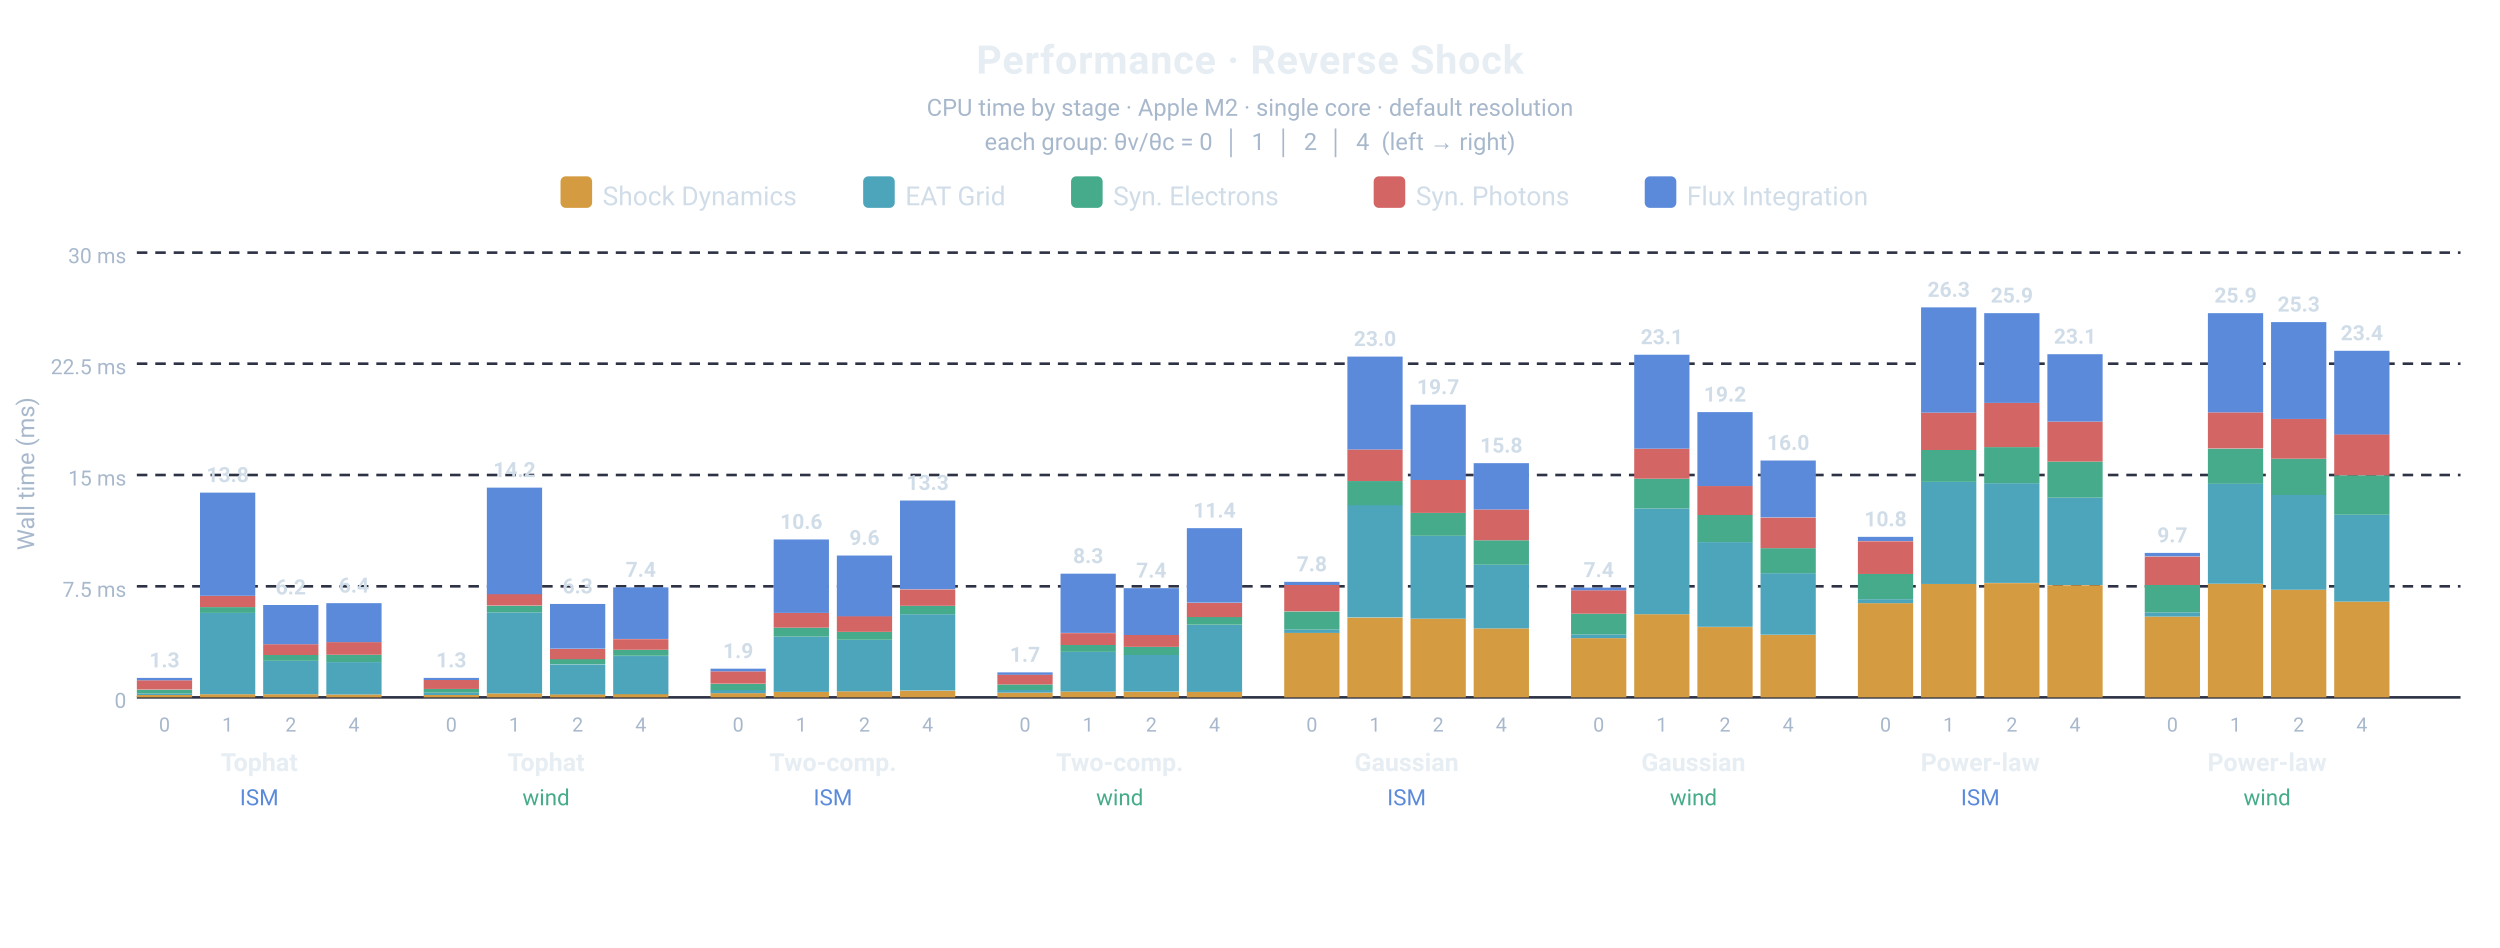
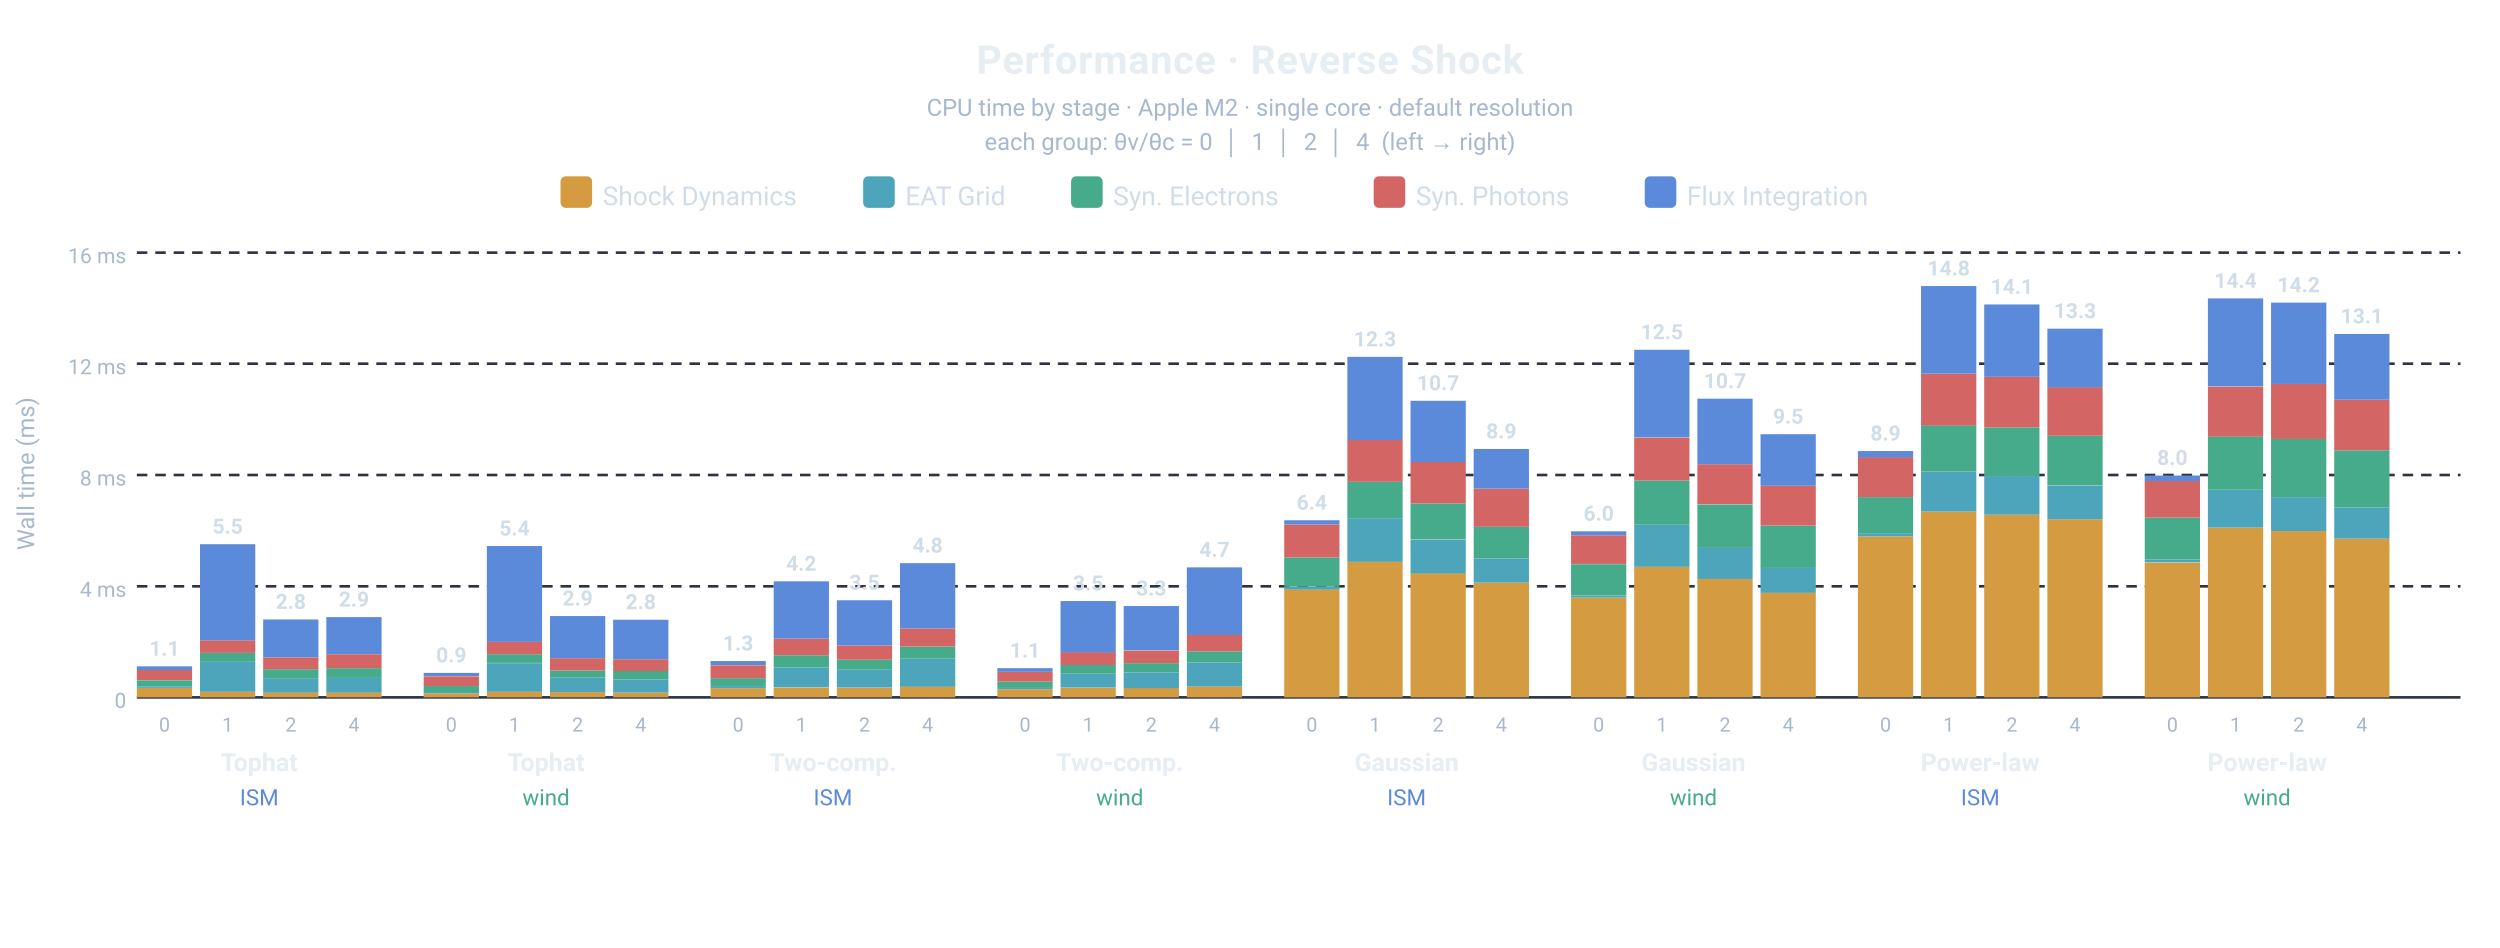
<svg xmlns="http://www.w3.org/2000/svg" viewBox="0 0 950 360" font-family="-apple-system, 'Segoe UI', Roboto, 'Helvetica Neue', Arial, sans-serif">
  <style>
    svg { color-scheme: light dark; }
    .cp { fill: #E6EDF3; }
    .cs { fill: #A8B8CC; }
    .cb { fill: #D0DDE8; }
    .mi { fill: #5B8ADB; }
    .mw { fill: #45AB8A; }
    .gl { stroke: #2D3345; fill: none; }
    @media (prefers-color-scheme: light) {
      .cp { fill: #24292F; }
      .cs { fill: #57606A; }
      .cb { fill: #24292F; }
      .mi { fill: #0969DA; }
      .mw { fill: #1A7F37; }
      .gl { stroke: #D0D7DE; }
    }
  </style>
  <rect width="950" height="360" fill="transparent" rx="12" />
  <text x="475" y="28" text-anchor="middle" font-size="15" font-weight="700" class="cp" letter-spacing="0.3">Performance · Reverse Shock</text>
  <text x="475" y="44" text-anchor="middle" font-size="9" class="cs">CPU time by stage · Apple M2 · single core · default resolution</text>
  <text x="475" y="57" text-anchor="middle" font-size="9" class="cs">each group: θv/θc = 0 │ 1 │ 2 │ 4 (left → right)</text>
  <rect x="213" y="67" width="12" height="12" rx="2" fill="#D49B40" />
  <text x="229" y="78" font-size="10" class="cb">Shock Dynamics</text>
  <rect x="328" y="67" width="12" height="12" rx="2" fill="#4DA5BB" />
  <text x="344" y="78" font-size="10" class="cb">EAT Grid</text>
  <rect x="407" y="67" width="12" height="12" rx="2" fill="#45AB8A" />
  <text x="423" y="78" font-size="10" class="cb">Syn. Electrons</text>
  <rect x="522" y="67" width="12" height="12" rx="2" fill="#D46565" />
  <text x="538" y="78" font-size="10" class="cb">Syn. Photons</text>
  <rect x="625" y="67" width="12" height="12" rx="2" fill="#5B8ADB" />
  <text x="641" y="78" font-size="10" class="cb">Flux Integration</text>
  <line x1="52" y1="265" x2="935" y2="265" class="gl" stroke-width="1" />
  <line x1="52" y1="222.8" x2="935" y2="222.8" class="gl" stroke-width="1" stroke-dasharray="4,3" />
-   <text x="48" y="226.8" text-anchor="end" font-size="8" class="cs">7.5 ms</text>
+   <text x="48" y="226.8" text-anchor="end" font-size="8" class="cs">4 ms</text>
  <line x1="52" y1="180.5" x2="935" y2="180.5" class="gl" stroke-width="1" stroke-dasharray="4,3" />
-   <text x="48" y="184.5" text-anchor="end" font-size="8" class="cs">15 ms</text>
+   <text x="48" y="184.5" text-anchor="end" font-size="8" class="cs">8 ms</text>
  <line x1="52" y1="138.2" x2="935" y2="138.2" class="gl" stroke-width="1" stroke-dasharray="4,3" />
-   <text x="48" y="142.2" text-anchor="end" font-size="8" class="cs">22.5 ms</text>
+   <text x="48" y="142.2" text-anchor="end" font-size="8" class="cs">12 ms</text>
  <line x1="52" y1="96.0" x2="935" y2="96.0" class="gl" stroke-width="1" stroke-dasharray="4,3" />
-   <text x="48" y="100.0" text-anchor="end" font-size="8" class="cs">30 ms</text>
+   <text x="48" y="100.0" text-anchor="end" font-size="8" class="cs">16 ms</text>
  <text x="48" y="269" text-anchor="end" font-size="8" class="cs">0</text>
-   <rect x="52.0" y="264.1" width="21" height="0.9" fill="#D49B40" />
-   <rect x="52.0" y="263.5" width="21" height="0.6" fill="#4DA5BB" />
-   <rect x="52.0" y="262.1" width="21" height="1.4" fill="#45AB8A" />
-   <rect x="52.0" y="258.5" width="21" height="3.5" fill="#D46565" />
-   <rect x="52.0" y="257.6" width="21" height="0.9" fill="#5B8ADB" />
-   <text x="62.5" y="253.6" text-anchor="middle" font-size="8" font-weight="600" class="cb">1.3</text>
-   <rect x="76.0" y="263.8" width="21" height="1.2" fill="#D49B40" />
-   <rect x="76.0" y="232.9" width="21" height="30.9" fill="#4DA5BB" />
-   <rect x="76.0" y="230.7" width="21" height="2.2" fill="#45AB8A" />
-   <rect x="76.0" y="226.4" width="21" height="4.3" fill="#D46565" />
-   <rect x="76.0" y="187.2" width="21" height="39.2" fill="#5B8ADB" />
-   <text x="86.5" y="183.2" text-anchor="middle" font-size="8" font-weight="600" class="cb">13.8</text>
-   <rect x="100.0" y="263.8" width="21" height="1.2" fill="#D49B40" />
-   <rect x="100.0" y="251.1" width="21" height="12.7" fill="#4DA5BB" />
-   <rect x="100.0" y="248.9" width="21" height="2.2" fill="#45AB8A" />
-   <rect x="100.0" y="244.8" width="21" height="4.1" fill="#D46565" />
-   <rect x="100.0" y="229.9" width="21" height="14.9" fill="#5B8ADB" />
-   <text x="110.5" y="225.9" text-anchor="middle" font-size="8" font-weight="600" class="cb">6.2</text>
-   <rect x="124.0" y="263.9" width="21" height="1.1" fill="#D49B40" />
-   <rect x="124.0" y="251.6" width="21" height="12.3" fill="#4DA5BB" />
-   <rect x="124.0" y="248.8" width="21" height="2.8" fill="#45AB8A" />
-   <rect x="124.0" y="244.0" width="21" height="4.8" fill="#D46565" />
-   <rect x="124.0" y="229.2" width="21" height="14.8" fill="#5B8ADB" />
-   <text x="134.5" y="225.2" text-anchor="middle" font-size="8" font-weight="600" class="cb">6.4</text>
-   <rect x="161.0" y="264.1" width="21" height="0.9" fill="#D49B40" />
-   <rect x="161.0" y="263.2" width="21" height="0.9" fill="#4DA5BB" />
-   <rect x="161.0" y="261.8" width="21" height="1.4" fill="#45AB8A" />
-   <rect x="161.0" y="258.4" width="21" height="3.4" fill="#D46565" />
-   <rect x="161.0" y="257.6" width="21" height="0.8" fill="#5B8ADB" />
-   <text x="171.5" y="253.6" text-anchor="middle" font-size="8" font-weight="600" class="cb">1.3</text>
-   <rect x="185.0" y="263.5" width="21" height="1.5" fill="#D49B40" />
-   <rect x="185.0" y="232.7" width="21" height="30.8" fill="#4DA5BB" />
-   <rect x="185.0" y="230.2" width="21" height="2.5" fill="#45AB8A" />
-   <rect x="185.0" y="225.7" width="21" height="4.4" fill="#D46565" />
-   <rect x="185.0" y="185.3" width="21" height="40.5" fill="#5B8ADB" />
-   <text x="195.5" y="181.3" text-anchor="middle" font-size="8" font-weight="600" class="cb">14.2</text>
-   <rect x="209.0" y="263.8" width="21" height="1.2" fill="#D49B40" />
-   <rect x="209.0" y="252.5" width="21" height="11.4" fill="#4DA5BB" />
-   <rect x="209.0" y="250.4" width="21" height="2.0" fill="#45AB8A" />
-   <rect x="209.0" y="246.6" width="21" height="3.9" fill="#D46565" />
-   <rect x="209.0" y="229.5" width="21" height="17.0" fill="#5B8ADB" />
-   <text x="219.5" y="225.5" text-anchor="middle" font-size="8" font-weight="600" class="cb">6.3</text>
-   <rect x="233.0" y="263.7" width="21" height="1.3" fill="#D49B40" />
-   <rect x="233.0" y="249.3" width="21" height="14.5" fill="#4DA5BB" />
-   <rect x="233.0" y="246.9" width="21" height="2.3" fill="#45AB8A" />
-   <rect x="233.0" y="242.9" width="21" height="4.0" fill="#D46565" />
-   <rect x="233.0" y="223.2" width="21" height="19.6" fill="#5B8ADB" />
-   <text x="243.5" y="219.2" text-anchor="middle" font-size="8" font-weight="600" class="cb">7.4</text>
-   <rect x="270.0" y="263.4" width="21" height="1.6" fill="#D49B40" />
-   <rect x="270.0" y="262.2" width="21" height="1.2" fill="#4DA5BB" />
-   <rect x="270.0" y="259.9" width="21" height="2.4" fill="#45AB8A" />
-   <rect x="270.0" y="255.1" width="21" height="4.7" fill="#D46565" />
-   <rect x="270.0" y="254.1" width="21" height="1.0" fill="#5B8ADB" />
-   <text x="280.5" y="250.1" text-anchor="middle" font-size="8" font-weight="600" class="cb">1.9</text>
-   <rect x="294.0" y="262.9" width="21" height="2.1" fill="#D49B40" />
-   <rect x="294.0" y="241.9" width="21" height="21.0" fill="#4DA5BB" />
-   <rect x="294.0" y="238.5" width="21" height="3.4" fill="#45AB8A" />
-   <rect x="294.0" y="232.9" width="21" height="5.6" fill="#D46565" />
-   <rect x="294.0" y="205.0" width="21" height="27.9" fill="#5B8ADB" />
-   <text x="304.5" y="201.0" text-anchor="middle" font-size="8" font-weight="600" class="cb">10.6</text>
-   <rect x="318.0" y="262.7" width="21" height="2.3" fill="#D49B40" />
-   <rect x="318.0" y="243.1" width="21" height="19.6" fill="#4DA5BB" />
-   <rect x="318.0" y="240.1" width="21" height="3.0" fill="#45AB8A" />
-   <rect x="318.0" y="234.1" width="21" height="6.0" fill="#D46565" />
-   <rect x="318.0" y="211.1" width="21" height="23.1" fill="#5B8ADB" />
-   <text x="328.5" y="207.1" text-anchor="middle" font-size="8" font-weight="600" class="cb">9.6</text>
-   <rect x="342.0" y="262.5" width="21" height="2.5" fill="#D49B40" />
-   <rect x="342.0" y="233.4" width="21" height="29.0" fill="#4DA5BB" />
-   <rect x="342.0" y="230.2" width="21" height="3.2" fill="#45AB8A" />
-   <rect x="342.0" y="224.0" width="21" height="6.2" fill="#D46565" />
-   <rect x="342.0" y="190.2" width="21" height="33.7" fill="#5B8ADB" />
-   <text x="352.5" y="186.2" text-anchor="middle" font-size="8" font-weight="600" class="cb">13.3</text>
-   <rect x="379.0" y="263.2" width="21" height="1.8" fill="#D49B40" />
-   <rect x="379.0" y="262.2" width="21" height="1.0" fill="#4DA5BB" />
-   <rect x="379.0" y="260.1" width="21" height="2.1" fill="#45AB8A" />
-   <rect x="379.0" y="256.3" width="21" height="3.8" fill="#D46565" />
-   <rect x="379.0" y="255.5" width="21" height="0.9" fill="#5B8ADB" />
-   <text x="389.5" y="251.5" text-anchor="middle" font-size="8" font-weight="600" class="cb">1.7</text>
-   <rect x="403.0" y="262.8" width="21" height="2.2" fill="#D49B40" />
-   <rect x="403.0" y="247.7" width="21" height="15.1" fill="#4DA5BB" />
-   <rect x="403.0" y="245.1" width="21" height="2.6" fill="#45AB8A" />
-   <rect x="403.0" y="240.6" width="21" height="4.5" fill="#D46565" />
-   <rect x="403.0" y="218.0" width="21" height="22.5" fill="#5B8ADB" />
-   <text x="413.5" y="214.0" text-anchor="middle" font-size="8" font-weight="600" class="cb">8.3</text>
-   <rect x="427.0" y="262.9" width="21" height="2.1" fill="#D49B40" />
-   <rect x="427.0" y="248.8" width="21" height="14.0" fill="#4DA5BB" />
-   <rect x="427.0" y="245.8" width="21" height="3.1" fill="#45AB8A" />
-   <rect x="427.0" y="241.3" width="21" height="4.5" fill="#D46565" />
-   <rect x="427.0" y="223.5" width="21" height="17.8" fill="#5B8ADB" />
-   <text x="437.5" y="219.5" text-anchor="middle" font-size="8" font-weight="600" class="cb">7.4</text>
-   <rect x="451.0" y="262.8" width="21" height="2.2" fill="#D49B40" />
-   <rect x="451.0" y="237.5" width="21" height="25.4" fill="#4DA5BB" />
-   <rect x="451.0" y="234.4" width="21" height="3.0" fill="#45AB8A" />
-   <rect x="451.0" y="229.1" width="21" height="5.4" fill="#D46565" />
-   <rect x="451.0" y="200.7" width="21" height="28.3" fill="#5B8ADB" />
-   <text x="461.5" y="196.7" text-anchor="middle" font-size="8" font-weight="600" class="cb">11.4</text>
-   <rect x="488.0" y="240.4" width="21" height="24.6" fill="#D49B40" />
-   <rect x="488.0" y="239.2" width="21" height="1.3" fill="#4DA5BB" />
-   <rect x="488.0" y="232.4" width="21" height="6.8" fill="#45AB8A" />
-   <rect x="488.0" y="222.3" width="21" height="10.0" fill="#D46565" />
-   <rect x="488.0" y="221.1" width="21" height="1.2" fill="#5B8ADB" />
-   <text x="498.5" y="217.1" text-anchor="middle" font-size="8" font-weight="600" class="cb">7.8</text>
-   <rect x="512.0" y="234.7" width="21" height="30.3" fill="#D49B40" />
-   <rect x="512.0" y="191.9" width="21" height="42.7" fill="#4DA5BB" />
-   <rect x="512.0" y="182.8" width="21" height="9.2" fill="#45AB8A" />
-   <rect x="512.0" y="170.8" width="21" height="12.0" fill="#D46565" />
-   <rect x="512.0" y="135.5" width="21" height="35.3" fill="#5B8ADB" />
-   <text x="522.5" y="131.5" text-anchor="middle" font-size="8" font-weight="600" class="cb">23.0</text>
-   <rect x="536.0" y="235.1" width="21" height="29.9" fill="#D49B40" />
-   <rect x="536.0" y="203.6" width="21" height="31.5" fill="#4DA5BB" />
-   <rect x="536.0" y="194.9" width="21" height="8.7" fill="#45AB8A" />
-   <rect x="536.0" y="182.4" width="21" height="12.5" fill="#D46565" />
-   <rect x="536.0" y="153.8" width="21" height="28.6" fill="#5B8ADB" />
-   <text x="546.5" y="149.8" text-anchor="middle" font-size="8" font-weight="600" class="cb">19.7</text>
-   <rect x="560.0" y="238.8" width="21" height="26.2" fill="#D49B40" />
-   <rect x="560.0" y="214.6" width="21" height="24.2" fill="#4DA5BB" />
-   <rect x="560.0" y="205.3" width="21" height="9.3" fill="#45AB8A" />
-   <rect x="560.0" y="193.6" width="21" height="11.7" fill="#D46565" />
-   <rect x="560.0" y="176.0" width="21" height="17.6" fill="#5B8ADB" />
-   <text x="570.5" y="172.0" text-anchor="middle" font-size="8" font-weight="600" class="cb">15.8</text>
-   <rect x="597.0" y="242.5" width="21" height="22.5" fill="#D49B40" />
-   <rect x="597.0" y="241.1" width="21" height="1.4" fill="#4DA5BB" />
-   <rect x="597.0" y="233.2" width="21" height="7.9" fill="#45AB8A" />
-   <rect x="597.0" y="224.3" width="21" height="8.9" fill="#D46565" />
-   <rect x="597.0" y="223.3" width="21" height="1.0" fill="#5B8ADB" />
-   <text x="607.5" y="219.3" text-anchor="middle" font-size="8" font-weight="600" class="cb">7.4</text>
-   <rect x="621.0" y="233.4" width="21" height="31.6" fill="#D49B40" />
-   <rect x="621.0" y="193.2" width="21" height="40.2" fill="#4DA5BB" />
-   <rect x="621.0" y="181.9" width="21" height="11.3" fill="#45AB8A" />
-   <rect x="621.0" y="170.5" width="21" height="11.4" fill="#D46565" />
-   <rect x="621.0" y="134.8" width="21" height="35.7" fill="#5B8ADB" />
-   <text x="631.5" y="130.8" text-anchor="middle" font-size="8" font-weight="600" class="cb">23.1</text>
-   <rect x="645.0" y="238.3" width="21" height="26.7" fill="#D49B40" />
-   <rect x="645.0" y="206.0" width="21" height="32.2" fill="#4DA5BB" />
-   <rect x="645.0" y="195.7" width="21" height="10.3" fill="#45AB8A" />
-   <rect x="645.0" y="184.7" width="21" height="11.0" fill="#D46565" />
-   <rect x="645.0" y="156.6" width="21" height="28.1" fill="#5B8ADB" />
-   <text x="655.5" y="152.6" text-anchor="middle" font-size="8" font-weight="600" class="cb">19.2</text>
-   <rect x="669.0" y="241.3" width="21" height="23.7" fill="#D49B40" />
-   <rect x="669.0" y="217.8" width="21" height="23.4" fill="#4DA5BB" />
-   <rect x="669.0" y="208.3" width="21" height="9.5" fill="#45AB8A" />
-   <rect x="669.0" y="196.7" width="21" height="11.6" fill="#D46565" />
-   <rect x="669.0" y="175.0" width="21" height="21.6" fill="#5B8ADB" />
-   <text x="679.5" y="171.0" text-anchor="middle" font-size="8" font-weight="600" class="cb">16.0</text>
-   <rect x="706.0" y="229.2" width="21" height="35.8" fill="#D49B40" />
-   <rect x="706.0" y="227.7" width="21" height="1.5" fill="#4DA5BB" />
-   <rect x="706.0" y="218.0" width="21" height="9.7" fill="#45AB8A" />
-   <rect x="706.0" y="205.7" width="21" height="12.4" fill="#D46565" />
-   <rect x="706.0" y="204.0" width="21" height="1.6" fill="#5B8ADB" />
-   <text x="716.5" y="200.0" text-anchor="middle" font-size="8" font-weight="600" class="cb">10.8</text>
-   <rect x="730.0" y="221.9" width="21" height="43.1" fill="#D49B40" />
-   <rect x="730.0" y="183.1" width="21" height="38.8" fill="#4DA5BB" />
-   <rect x="730.0" y="171.0" width="21" height="12.1" fill="#45AB8A" />
-   <rect x="730.0" y="156.8" width="21" height="14.2" fill="#D46565" />
-   <rect x="730.0" y="116.8" width="21" height="40.0" fill="#5B8ADB" />
-   <text x="740.5" y="112.8" text-anchor="middle" font-size="8" font-weight="600" class="cb">26.3</text>
-   <rect x="754.0" y="221.6" width="21" height="43.4" fill="#D49B40" />
-   <rect x="754.0" y="183.6" width="21" height="37.9" fill="#4DA5BB" />
-   <rect x="754.0" y="169.9" width="21" height="13.7" fill="#45AB8A" />
-   <rect x="754.0" y="153.1" width="21" height="16.8" fill="#D46565" />
-   <rect x="754.0" y="119.0" width="21" height="34.1" fill="#5B8ADB" />
-   <text x="764.5" y="115.0" text-anchor="middle" font-size="8" font-weight="600" class="cb">25.9</text>
-   <rect x="778.0" y="222.4" width="21" height="42.6" fill="#D49B40" />
-   <rect x="778.0" y="189.1" width="21" height="33.2" fill="#4DA5BB" />
-   <rect x="778.0" y="175.4" width="21" height="13.7" fill="#45AB8A" />
-   <rect x="778.0" y="160.2" width="21" height="15.2" fill="#D46565" />
-   <rect x="778.0" y="134.6" width="21" height="25.6" fill="#5B8ADB" />
-   <text x="788.5" y="130.6" text-anchor="middle" font-size="8" font-weight="600" class="cb">23.1</text>
-   <rect x="815.0" y="234.3" width="21" height="30.7" fill="#D49B40" />
-   <rect x="815.0" y="232.7" width="21" height="1.6" fill="#4DA5BB" />
-   <rect x="815.0" y="222.3" width="21" height="10.4" fill="#45AB8A" />
-   <rect x="815.0" y="211.5" width="21" height="10.8" fill="#D46565" />
-   <rect x="815.0" y="210.1" width="21" height="1.3" fill="#5B8ADB" />
-   <text x="825.5" y="206.1" text-anchor="middle" font-size="8" font-weight="600" class="cb">9.7</text>
-   <rect x="839.0" y="221.8" width="21" height="43.2" fill="#D49B40" />
-   <rect x="839.0" y="183.7" width="21" height="38.1" fill="#4DA5BB" />
-   <rect x="839.0" y="170.5" width="21" height="13.3" fill="#45AB8A" />
-   <rect x="839.0" y="156.7" width="21" height="13.7" fill="#D46565" />
-   <rect x="839.0" y="119.0" width="21" height="37.7" fill="#5B8ADB" />
-   <text x="849.5" y="115.0" text-anchor="middle" font-size="8" font-weight="600" class="cb">25.9</text>
-   <rect x="863.0" y="224.1" width="21" height="40.9" fill="#D49B40" />
-   <rect x="863.0" y="188.1" width="21" height="36.0" fill="#4DA5BB" />
-   <rect x="863.0" y="174.3" width="21" height="13.8" fill="#45AB8A" />
-   <rect x="863.0" y="159.2" width="21" height="15.1" fill="#D46565" />
-   <rect x="863.0" y="122.4" width="21" height="36.8" fill="#5B8ADB" />
-   <text x="873.5" y="118.4" text-anchor="middle" font-size="8" font-weight="600" class="cb">25.3</text>
-   <rect x="887.0" y="228.6" width="21" height="36.4" fill="#D49B40" />
-   <rect x="887.0" y="195.6" width="21" height="33.0" fill="#4DA5BB" />
-   <rect x="887.0" y="180.6" width="21" height="15.0" fill="#45AB8A" />
-   <rect x="887.0" y="165.0" width="21" height="15.6" fill="#D46565" />
-   <rect x="887.0" y="133.3" width="21" height="31.8" fill="#5B8ADB" />
-   <text x="897.5" y="129.3" text-anchor="middle" font-size="8" font-weight="600" class="cb">23.4</text>
+   <rect x="52.0" y="261.4" width="21" height="3.6" fill="#D49B40" />
+   <rect x="52.0" y="260.8" width="21" height="0.6" fill="#4DA5BB" />
+   <rect x="52.0" y="258.5" width="21" height="2.3" fill="#45AB8A" />
+   <rect x="52.0" y="254.6" width="21" height="3.8" fill="#D46565" />
+   <rect x="52.0" y="253.2" width="21" height="1.4" fill="#5B8ADB" />
+   <text x="62.5" y="249.2" text-anchor="middle" font-size="8" font-weight="600" class="cb">1.1</text>
+   <rect x="76.0" y="262.9" width="21" height="2.1" fill="#D49B40" />
+   <rect x="76.0" y="251.5" width="21" height="11.4" fill="#4DA5BB" />
+   <rect x="76.0" y="248.1" width="21" height="3.4" fill="#45AB8A" />
+   <rect x="76.0" y="243.3" width="21" height="4.8" fill="#D46565" />
+   <rect x="76.0" y="206.8" width="21" height="36.5" fill="#5B8ADB" />
+   <text x="86.5" y="202.8" text-anchor="middle" font-size="8" font-weight="600" class="cb">5.5</text>
+   <rect x="100.0" y="263.1" width="21" height="1.9" fill="#D49B40" />
+   <rect x="100.0" y="257.7" width="21" height="5.5" fill="#4DA5BB" />
+   <rect x="100.0" y="254.3" width="21" height="3.4" fill="#45AB8A" />
+   <rect x="100.0" y="249.8" width="21" height="4.5" fill="#D46565" />
+   <rect x="100.0" y="235.4" width="21" height="14.4" fill="#5B8ADB" />
+   <text x="110.5" y="231.4" text-anchor="middle" font-size="8" font-weight="600" class="cb">2.8</text>
+   <rect x="124.0" y="263.1" width="21" height="1.9" fill="#D49B40" />
+   <rect x="124.0" y="257.6" width="21" height="5.6" fill="#4DA5BB" />
+   <rect x="124.0" y="253.9" width="21" height="3.7" fill="#45AB8A" />
+   <rect x="124.0" y="248.6" width="21" height="5.3" fill="#D46565" />
+   <rect x="124.0" y="234.5" width="21" height="14.1" fill="#5B8ADB" />
+   <text x="134.5" y="230.5" text-anchor="middle" font-size="8" font-weight="600" class="cb">2.9</text>
+   <rect x="161.0" y="263.5" width="21" height="1.5" fill="#D49B40" />
+   <rect x="161.0" y="262.9" width="21" height="0.6" fill="#4DA5BB" />
+   <rect x="161.0" y="260.7" width="21" height="2.3" fill="#45AB8A" />
+   <rect x="161.0" y="257.0" width="21" height="3.7" fill="#D46565" />
+   <rect x="161.0" y="255.7" width="21" height="1.2" fill="#5B8ADB" />
+   <text x="171.5" y="251.7" text-anchor="middle" font-size="8" font-weight="600" class="cb">0.9</text>
+   <rect x="185.0" y="262.9" width="21" height="2.1" fill="#D49B40" />
+   <rect x="185.0" y="252.0" width="21" height="10.9" fill="#4DA5BB" />
+   <rect x="185.0" y="248.6" width="21" height="3.3" fill="#45AB8A" />
+   <rect x="185.0" y="243.8" width="21" height="4.8" fill="#D46565" />
+   <rect x="185.0" y="207.5" width="21" height="36.4" fill="#5B8ADB" />
+   <text x="195.5" y="203.5" text-anchor="middle" font-size="8" font-weight="600" class="cb">5.4</text>
+   <rect x="209.0" y="263.0" width="21" height="2.0" fill="#D49B40" />
+   <rect x="209.0" y="257.5" width="21" height="5.5" fill="#4DA5BB" />
+   <rect x="209.0" y="254.8" width="21" height="2.7" fill="#45AB8A" />
+   <rect x="209.0" y="250.1" width="21" height="4.7" fill="#D46565" />
+   <rect x="209.0" y="234.1" width="21" height="16.0" fill="#5B8ADB" />
+   <text x="219.5" y="230.1" text-anchor="middle" font-size="8" font-weight="600" class="cb">2.9</text>
+   <rect x="233.0" y="263.2" width="21" height="1.8" fill="#D49B40" />
+   <rect x="233.0" y="258.2" width="21" height="5.0" fill="#4DA5BB" />
+   <rect x="233.0" y="254.9" width="21" height="3.3" fill="#45AB8A" />
+   <rect x="233.0" y="250.5" width="21" height="4.5" fill="#D46565" />
+   <rect x="233.0" y="235.5" width="21" height="15.0" fill="#5B8ADB" />
+   <text x="243.5" y="231.5" text-anchor="middle" font-size="8" font-weight="600" class="cb">2.8</text>
+   <rect x="270.0" y="261.5" width="21" height="3.5" fill="#D49B40" />
+   <rect x="270.0" y="260.7" width="21" height="0.8" fill="#4DA5BB" />
+   <rect x="270.0" y="257.7" width="21" height="3.0" fill="#45AB8A" />
+   <rect x="270.0" y="252.8" width="21" height="4.9" fill="#D46565" />
+   <rect x="270.0" y="251.2" width="21" height="1.5" fill="#5B8ADB" />
+   <text x="280.5" y="247.2" text-anchor="middle" font-size="8" font-weight="600" class="cb">1.3</text>
+   <rect x="294.0" y="261.3" width="21" height="3.7" fill="#D49B40" />
+   <rect x="294.0" y="253.6" width="21" height="7.6" fill="#4DA5BB" />
+   <rect x="294.0" y="249.0" width="21" height="4.6" fill="#45AB8A" />
+   <rect x="294.0" y="242.7" width="21" height="6.3" fill="#D46565" />
+   <rect x="294.0" y="220.9" width="21" height="21.8" fill="#5B8ADB" />
+   <text x="304.5" y="216.9" text-anchor="middle" font-size="8" font-weight="600" class="cb">4.2</text>
+   <rect x="318.0" y="261.4" width="21" height="3.6" fill="#D49B40" />
+   <rect x="318.0" y="254.5" width="21" height="6.8" fill="#4DA5BB" />
+   <rect x="318.0" y="250.7" width="21" height="3.8" fill="#45AB8A" />
+   <rect x="318.0" y="245.3" width="21" height="5.4" fill="#D46565" />
+   <rect x="318.0" y="228.1" width="21" height="17.2" fill="#5B8ADB" />
+   <text x="328.5" y="224.1" text-anchor="middle" font-size="8" font-weight="600" class="cb">3.5</text>
+   <rect x="342.0" y="261.0" width="21" height="4.0" fill="#D49B40" />
+   <rect x="342.0" y="250.3" width="21" height="10.7" fill="#4DA5BB" />
+   <rect x="342.0" y="245.7" width="21" height="4.6" fill="#45AB8A" />
+   <rect x="342.0" y="238.8" width="21" height="6.9" fill="#D46565" />
+   <rect x="342.0" y="214.0" width="21" height="24.8" fill="#5B8ADB" />
+   <text x="352.5" y="210.0" text-anchor="middle" font-size="8" font-weight="600" class="cb">4.8</text>
+   <rect x="379.0" y="261.9" width="21" height="3.1" fill="#D49B40" />
+   <rect x="379.0" y="261.4" width="21" height="0.5" fill="#4DA5BB" />
+   <rect x="379.0" y="259.0" width="21" height="2.4" fill="#45AB8A" />
+   <rect x="379.0" y="255.3" width="21" height="3.7" fill="#D46565" />
+   <rect x="379.0" y="253.9" width="21" height="1.4" fill="#5B8ADB" />
+   <text x="389.5" y="249.9" text-anchor="middle" font-size="8" font-weight="600" class="cb">1.1</text>
+   <rect x="403.0" y="261.4" width="21" height="3.6" fill="#D49B40" />
+   <rect x="403.0" y="256.0" width="21" height="5.3" fill="#4DA5BB" />
+   <rect x="403.0" y="252.7" width="21" height="3.3" fill="#45AB8A" />
+   <rect x="403.0" y="247.8" width="21" height="4.9" fill="#D46565" />
+   <rect x="403.0" y="228.4" width="21" height="19.5" fill="#5B8ADB" />
+   <text x="413.5" y="224.4" text-anchor="middle" font-size="8" font-weight="600" class="cb">3.5</text>
+   <rect x="427.0" y="261.4" width="21" height="3.6" fill="#D49B40" />
+   <rect x="427.0" y="255.5" width="21" height="6.0" fill="#4DA5BB" />
+   <rect x="427.0" y="252.0" width="21" height="3.5" fill="#45AB8A" />
+   <rect x="427.0" y="247.2" width="21" height="4.8" fill="#D46565" />
+   <rect x="427.0" y="230.3" width="21" height="16.8" fill="#5B8ADB" />
+   <text x="437.5" y="226.3" text-anchor="middle" font-size="8" font-weight="600" class="cb">3.3</text>
+   <rect x="451.0" y="260.9" width="21" height="4.1" fill="#D49B40" />
+   <rect x="451.0" y="251.7" width="21" height="9.2" fill="#4DA5BB" />
+   <rect x="451.0" y="247.5" width="21" height="4.2" fill="#45AB8A" />
+   <rect x="451.0" y="241.3" width="21" height="6.2" fill="#D46565" />
+   <rect x="451.0" y="215.6" width="21" height="25.7" fill="#5B8ADB" />
+   <text x="461.5" y="211.6" text-anchor="middle" font-size="8" font-weight="600" class="cb">4.7</text>
+   <rect x="488.0" y="223.9" width="21" height="41.1" fill="#D49B40" />
+   <rect x="488.0" y="222.9" width="21" height="1.1" fill="#4DA5BB" />
+   <rect x="488.0" y="211.8" width="21" height="11.1" fill="#45AB8A" />
+   <rect x="488.0" y="199.3" width="21" height="12.5" fill="#D46565" />
+   <rect x="488.0" y="197.7" width="21" height="1.6" fill="#5B8ADB" />
+   <text x="498.5" y="193.7" text-anchor="middle" font-size="8" font-weight="600" class="cb">6.4</text>
+   <rect x="512.0" y="213.4" width="21" height="51.6" fill="#D49B40" />
+   <rect x="512.0" y="196.9" width="21" height="16.6" fill="#4DA5BB" />
+   <rect x="512.0" y="183.1" width="21" height="13.8" fill="#45AB8A" />
+   <rect x="512.0" y="167.2" width="21" height="15.9" fill="#D46565" />
+   <rect x="512.0" y="135.6" width="21" height="31.6" fill="#5B8ADB" />
+   <text x="522.5" y="131.6" text-anchor="middle" font-size="8" font-weight="600" class="cb">12.3</text>
+   <rect x="536.0" y="217.8" width="21" height="47.2" fill="#D49B40" />
+   <rect x="536.0" y="205.0" width="21" height="12.9" fill="#4DA5BB" />
+   <rect x="536.0" y="191.3" width="21" height="13.6" fill="#45AB8A" />
+   <rect x="536.0" y="175.5" width="21" height="15.8" fill="#D46565" />
+   <rect x="536.0" y="152.3" width="21" height="23.3" fill="#5B8ADB" />
+   <text x="546.5" y="148.3" text-anchor="middle" font-size="8" font-weight="600" class="cb">10.7</text>
+   <rect x="560.0" y="221.4" width="21" height="43.6" fill="#D49B40" />
+   <rect x="560.0" y="212.2" width="21" height="9.2" fill="#4DA5BB" />
+   <rect x="560.0" y="200.2" width="21" height="12.0" fill="#45AB8A" />
+   <rect x="560.0" y="185.7" width="21" height="14.5" fill="#D46565" />
+   <rect x="560.0" y="170.6" width="21" height="15.1" fill="#5B8ADB" />
+   <text x="570.5" y="166.6" text-anchor="middle" font-size="8" font-weight="600" class="cb">8.9</text>
+   <rect x="597.0" y="227.1" width="21" height="37.9" fill="#D49B40" />
+   <rect x="597.0" y="226.3" width="21" height="0.8" fill="#4DA5BB" />
+   <rect x="597.0" y="214.4" width="21" height="11.9" fill="#45AB8A" />
+   <rect x="597.0" y="203.4" width="21" height="10.9" fill="#D46565" />
+   <rect x="597.0" y="201.9" width="21" height="1.5" fill="#5B8ADB" />
+   <text x="607.5" y="197.9" text-anchor="middle" font-size="8" font-weight="600" class="cb">6.0</text>
+   <rect x="621.0" y="215.4" width="21" height="49.6" fill="#D49B40" />
+   <rect x="621.0" y="199.4" width="21" height="16.0" fill="#4DA5BB" />
+   <rect x="621.0" y="182.6" width="21" height="16.8" fill="#45AB8A" />
+   <rect x="621.0" y="166.3" width="21" height="16.3" fill="#D46565" />
+   <rect x="621.0" y="132.9" width="21" height="33.3" fill="#5B8ADB" />
+   <text x="631.5" y="128.9" text-anchor="middle" font-size="8" font-weight="600" class="cb">12.5</text>
+   <rect x="645.0" y="220.0" width="21" height="45.0" fill="#D49B40" />
+   <rect x="645.0" y="208.2" width="21" height="11.8" fill="#4DA5BB" />
+   <rect x="645.0" y="191.7" width="21" height="16.5" fill="#45AB8A" />
+   <rect x="645.0" y="176.4" width="21" height="15.2" fill="#D46565" />
+   <rect x="645.0" y="151.5" width="21" height="24.9" fill="#5B8ADB" />
+   <text x="655.5" y="147.5" text-anchor="middle" font-size="8" font-weight="600" class="cb">10.7</text>
+   <rect x="669.0" y="225.3" width="21" height="39.7" fill="#D49B40" />
+   <rect x="669.0" y="215.7" width="21" height="9.6" fill="#4DA5BB" />
+   <rect x="669.0" y="199.7" width="21" height="16.1" fill="#45AB8A" />
+   <rect x="669.0" y="184.6" width="21" height="15.1" fill="#D46565" />
+   <rect x="669.0" y="165.0" width="21" height="19.6" fill="#5B8ADB" />
+   <text x="679.5" y="161.0" text-anchor="middle" font-size="8" font-weight="600" class="cb">9.5</text>
+   <rect x="706.0" y="203.8" width="21" height="61.2" fill="#D49B40" />
+   <rect x="706.0" y="202.6" width="21" height="1.2" fill="#4DA5BB" />
+   <rect x="706.0" y="188.9" width="21" height="13.7" fill="#45AB8A" />
+   <rect x="706.0" y="173.7" width="21" height="15.2" fill="#D46565" />
+   <rect x="706.0" y="171.4" width="21" height="2.4" fill="#5B8ADB" />
+   <text x="716.5" y="167.4" text-anchor="middle" font-size="8" font-weight="600" class="cb">8.9</text>
+   <rect x="730.0" y="194.4" width="21" height="70.6" fill="#D49B40" />
+   <rect x="730.0" y="179.2" width="21" height="15.2" fill="#4DA5BB" />
+   <rect x="730.0" y="161.6" width="21" height="17.6" fill="#45AB8A" />
+   <rect x="730.0" y="142.0" width="21" height="19.7" fill="#D46565" />
+   <rect x="730.0" y="108.7" width="21" height="33.3" fill="#5B8ADB" />
+   <text x="740.5" y="104.7" text-anchor="middle" font-size="8" font-weight="600" class="cb">14.8</text>
+   <rect x="754.0" y="195.6" width="21" height="69.4" fill="#D49B40" />
+   <rect x="754.0" y="180.9" width="21" height="14.7" fill="#4DA5BB" />
+   <rect x="754.0" y="162.4" width="21" height="18.5" fill="#45AB8A" />
+   <rect x="754.0" y="143.2" width="21" height="19.2" fill="#D46565" />
+   <rect x="754.0" y="115.7" width="21" height="27.5" fill="#5B8ADB" />
+   <text x="764.5" y="111.7" text-anchor="middle" font-size="8" font-weight="600" class="cb">14.1</text>
+   <rect x="778.0" y="197.3" width="21" height="67.7" fill="#D49B40" />
+   <rect x="778.0" y="184.6" width="21" height="12.7" fill="#4DA5BB" />
+   <rect x="778.0" y="165.6" width="21" height="18.9" fill="#45AB8A" />
+   <rect x="778.0" y="147.1" width="21" height="18.5" fill="#D46565" />
+   <rect x="778.0" y="124.9" width="21" height="22.3" fill="#5B8ADB" />
+   <text x="788.5" y="120.9" text-anchor="middle" font-size="8" font-weight="600" class="cb">13.3</text>
+   <rect x="815.0" y="213.8" width="21" height="51.2" fill="#D49B40" />
+   <rect x="815.0" y="212.6" width="21" height="1.1" fill="#4DA5BB" />
+   <rect x="815.0" y="196.7" width="21" height="15.9" fill="#45AB8A" />
+   <rect x="815.0" y="182.7" width="21" height="14.0" fill="#D46565" />
+   <rect x="815.0" y="180.7" width="21" height="2.1" fill="#5B8ADB" />
+   <text x="825.5" y="176.7" text-anchor="middle" font-size="8" font-weight="600" class="cb">8.0</text>
+   <rect x="839.0" y="200.5" width="21" height="64.5" fill="#D49B40" />
+   <rect x="839.0" y="186.1" width="21" height="14.4" fill="#4DA5BB" />
+   <rect x="839.0" y="165.8" width="21" height="20.3" fill="#45AB8A" />
+   <rect x="839.0" y="146.9" width="21" height="19.0" fill="#D46565" />
+   <rect x="839.0" y="113.4" width="21" height="33.4" fill="#5B8ADB" />
+   <text x="849.5" y="109.4" text-anchor="middle" font-size="8" font-weight="600" class="cb">14.4</text>
+   <rect x="863.0" y="201.8" width="21" height="63.2" fill="#D49B40" />
+   <rect x="863.0" y="188.9" width="21" height="12.9" fill="#4DA5BB" />
+   <rect x="863.0" y="166.8" width="21" height="22.1" fill="#45AB8A" />
+   <rect x="863.0" y="145.9" width="21" height="20.9" fill="#D46565" />
+   <rect x="863.0" y="115.0" width="21" height="30.9" fill="#5B8ADB" />
+   <text x="873.5" y="111.0" text-anchor="middle" font-size="8" font-weight="600" class="cb">14.2</text>
+   <rect x="887.0" y="204.7" width="21" height="60.3" fill="#D49B40" />
+   <rect x="887.0" y="192.8" width="21" height="11.9" fill="#4DA5BB" />
+   <rect x="887.0" y="171.1" width="21" height="21.7" fill="#45AB8A" />
+   <rect x="887.0" y="151.9" width="21" height="19.2" fill="#D46565" />
+   <rect x="887.0" y="126.9" width="21" height="25.0" fill="#5B8ADB" />
+   <text x="897.5" y="122.9" text-anchor="middle" font-size="8" font-weight="600" class="cb">13.1</text>
  <text x="62.5" y="278" text-anchor="middle" font-size="7.5" class="cs">0</text>
  <text x="86.5" y="278" text-anchor="middle" font-size="7.5" class="cs">1</text>
  <text x="110.5" y="278" text-anchor="middle" font-size="7.5" class="cs">2</text>
  <text x="134.5" y="278" text-anchor="middle" font-size="7.5" class="cs">4</text>
  <text x="171.5" y="278" text-anchor="middle" font-size="7.5" class="cs">0</text>
  <text x="195.5" y="278" text-anchor="middle" font-size="7.5" class="cs">1</text>
  <text x="219.5" y="278" text-anchor="middle" font-size="7.5" class="cs">2</text>
  <text x="243.5" y="278" text-anchor="middle" font-size="7.5" class="cs">4</text>
  <text x="280.5" y="278" text-anchor="middle" font-size="7.5" class="cs">0</text>
  <text x="304.5" y="278" text-anchor="middle" font-size="7.5" class="cs">1</text>
  <text x="328.5" y="278" text-anchor="middle" font-size="7.5" class="cs">2</text>
  <text x="352.5" y="278" text-anchor="middle" font-size="7.5" class="cs">4</text>
  <text x="389.5" y="278" text-anchor="middle" font-size="7.5" class="cs">0</text>
  <text x="413.5" y="278" text-anchor="middle" font-size="7.5" class="cs">1</text>
  <text x="437.5" y="278" text-anchor="middle" font-size="7.5" class="cs">2</text>
  <text x="461.5" y="278" text-anchor="middle" font-size="7.5" class="cs">4</text>
  <text x="498.5" y="278" text-anchor="middle" font-size="7.5" class="cs">0</text>
  <text x="522.5" y="278" text-anchor="middle" font-size="7.5" class="cs">1</text>
  <text x="546.5" y="278" text-anchor="middle" font-size="7.5" class="cs">2</text>
  <text x="570.5" y="278" text-anchor="middle" font-size="7.5" class="cs">4</text>
  <text x="607.5" y="278" text-anchor="middle" font-size="7.5" class="cs">0</text>
  <text x="631.5" y="278" text-anchor="middle" font-size="7.5" class="cs">1</text>
  <text x="655.5" y="278" text-anchor="middle" font-size="7.5" class="cs">2</text>
  <text x="679.5" y="278" text-anchor="middle" font-size="7.5" class="cs">4</text>
  <text x="716.5" y="278" text-anchor="middle" font-size="7.5" class="cs">0</text>
  <text x="740.5" y="278" text-anchor="middle" font-size="7.5" class="cs">1</text>
  <text x="764.5" y="278" text-anchor="middle" font-size="7.5" class="cs">2</text>
  <text x="788.5" y="278" text-anchor="middle" font-size="7.5" class="cs">4</text>
  <text x="825.5" y="278" text-anchor="middle" font-size="7.5" class="cs">0</text>
  <text x="849.5" y="278" text-anchor="middle" font-size="7.5" class="cs">1</text>
  <text x="873.5" y="278" text-anchor="middle" font-size="7.5" class="cs">2</text>
  <text x="897.5" y="278" text-anchor="middle" font-size="7.5" class="cs">4</text>
  <text x="98.5" y="293" text-anchor="middle" font-size="9.5" font-weight="700" class="cp">Tophat</text>
  <text x="98.5" y="306" text-anchor="middle" font-size="8.5" class="mi">ISM</text>
  <text x="207.5" y="293" text-anchor="middle" font-size="9.5" font-weight="700" class="cp">Tophat</text>
  <text x="207.5" y="306" text-anchor="middle" font-size="8.5" class="mw">wind</text>
  <text x="316.5" y="293" text-anchor="middle" font-size="9.5" font-weight="700" class="cp">Two-comp.</text>
  <text x="316.5" y="306" text-anchor="middle" font-size="8.5" class="mi">ISM</text>
  <text x="425.5" y="293" text-anchor="middle" font-size="9.5" font-weight="700" class="cp">Two-comp.</text>
  <text x="425.5" y="306" text-anchor="middle" font-size="8.5" class="mw">wind</text>
  <text x="534.5" y="293" text-anchor="middle" font-size="9.5" font-weight="700" class="cp">Gaussian</text>
  <text x="534.5" y="306" text-anchor="middle" font-size="8.5" class="mi">ISM</text>
  <text x="643.5" y="293" text-anchor="middle" font-size="9.5" font-weight="700" class="cp">Gaussian</text>
  <text x="643.5" y="306" text-anchor="middle" font-size="8.5" class="mw">wind</text>
  <text x="752.5" y="293" text-anchor="middle" font-size="9.5" font-weight="700" class="cp">Power-law</text>
  <text x="752.5" y="306" text-anchor="middle" font-size="8.5" class="mi">ISM</text>
  <text x="861.5" y="293" text-anchor="middle" font-size="9.5" font-weight="700" class="cp">Power-law</text>
  <text x="861.5" y="306" text-anchor="middle" font-size="8.5" class="mw">wind</text>
  <text x="13" y="180" text-anchor="middle" font-size="9" class="cs" transform="rotate(-90, 13, 180)">Wall time (ms)</text>
</svg>
